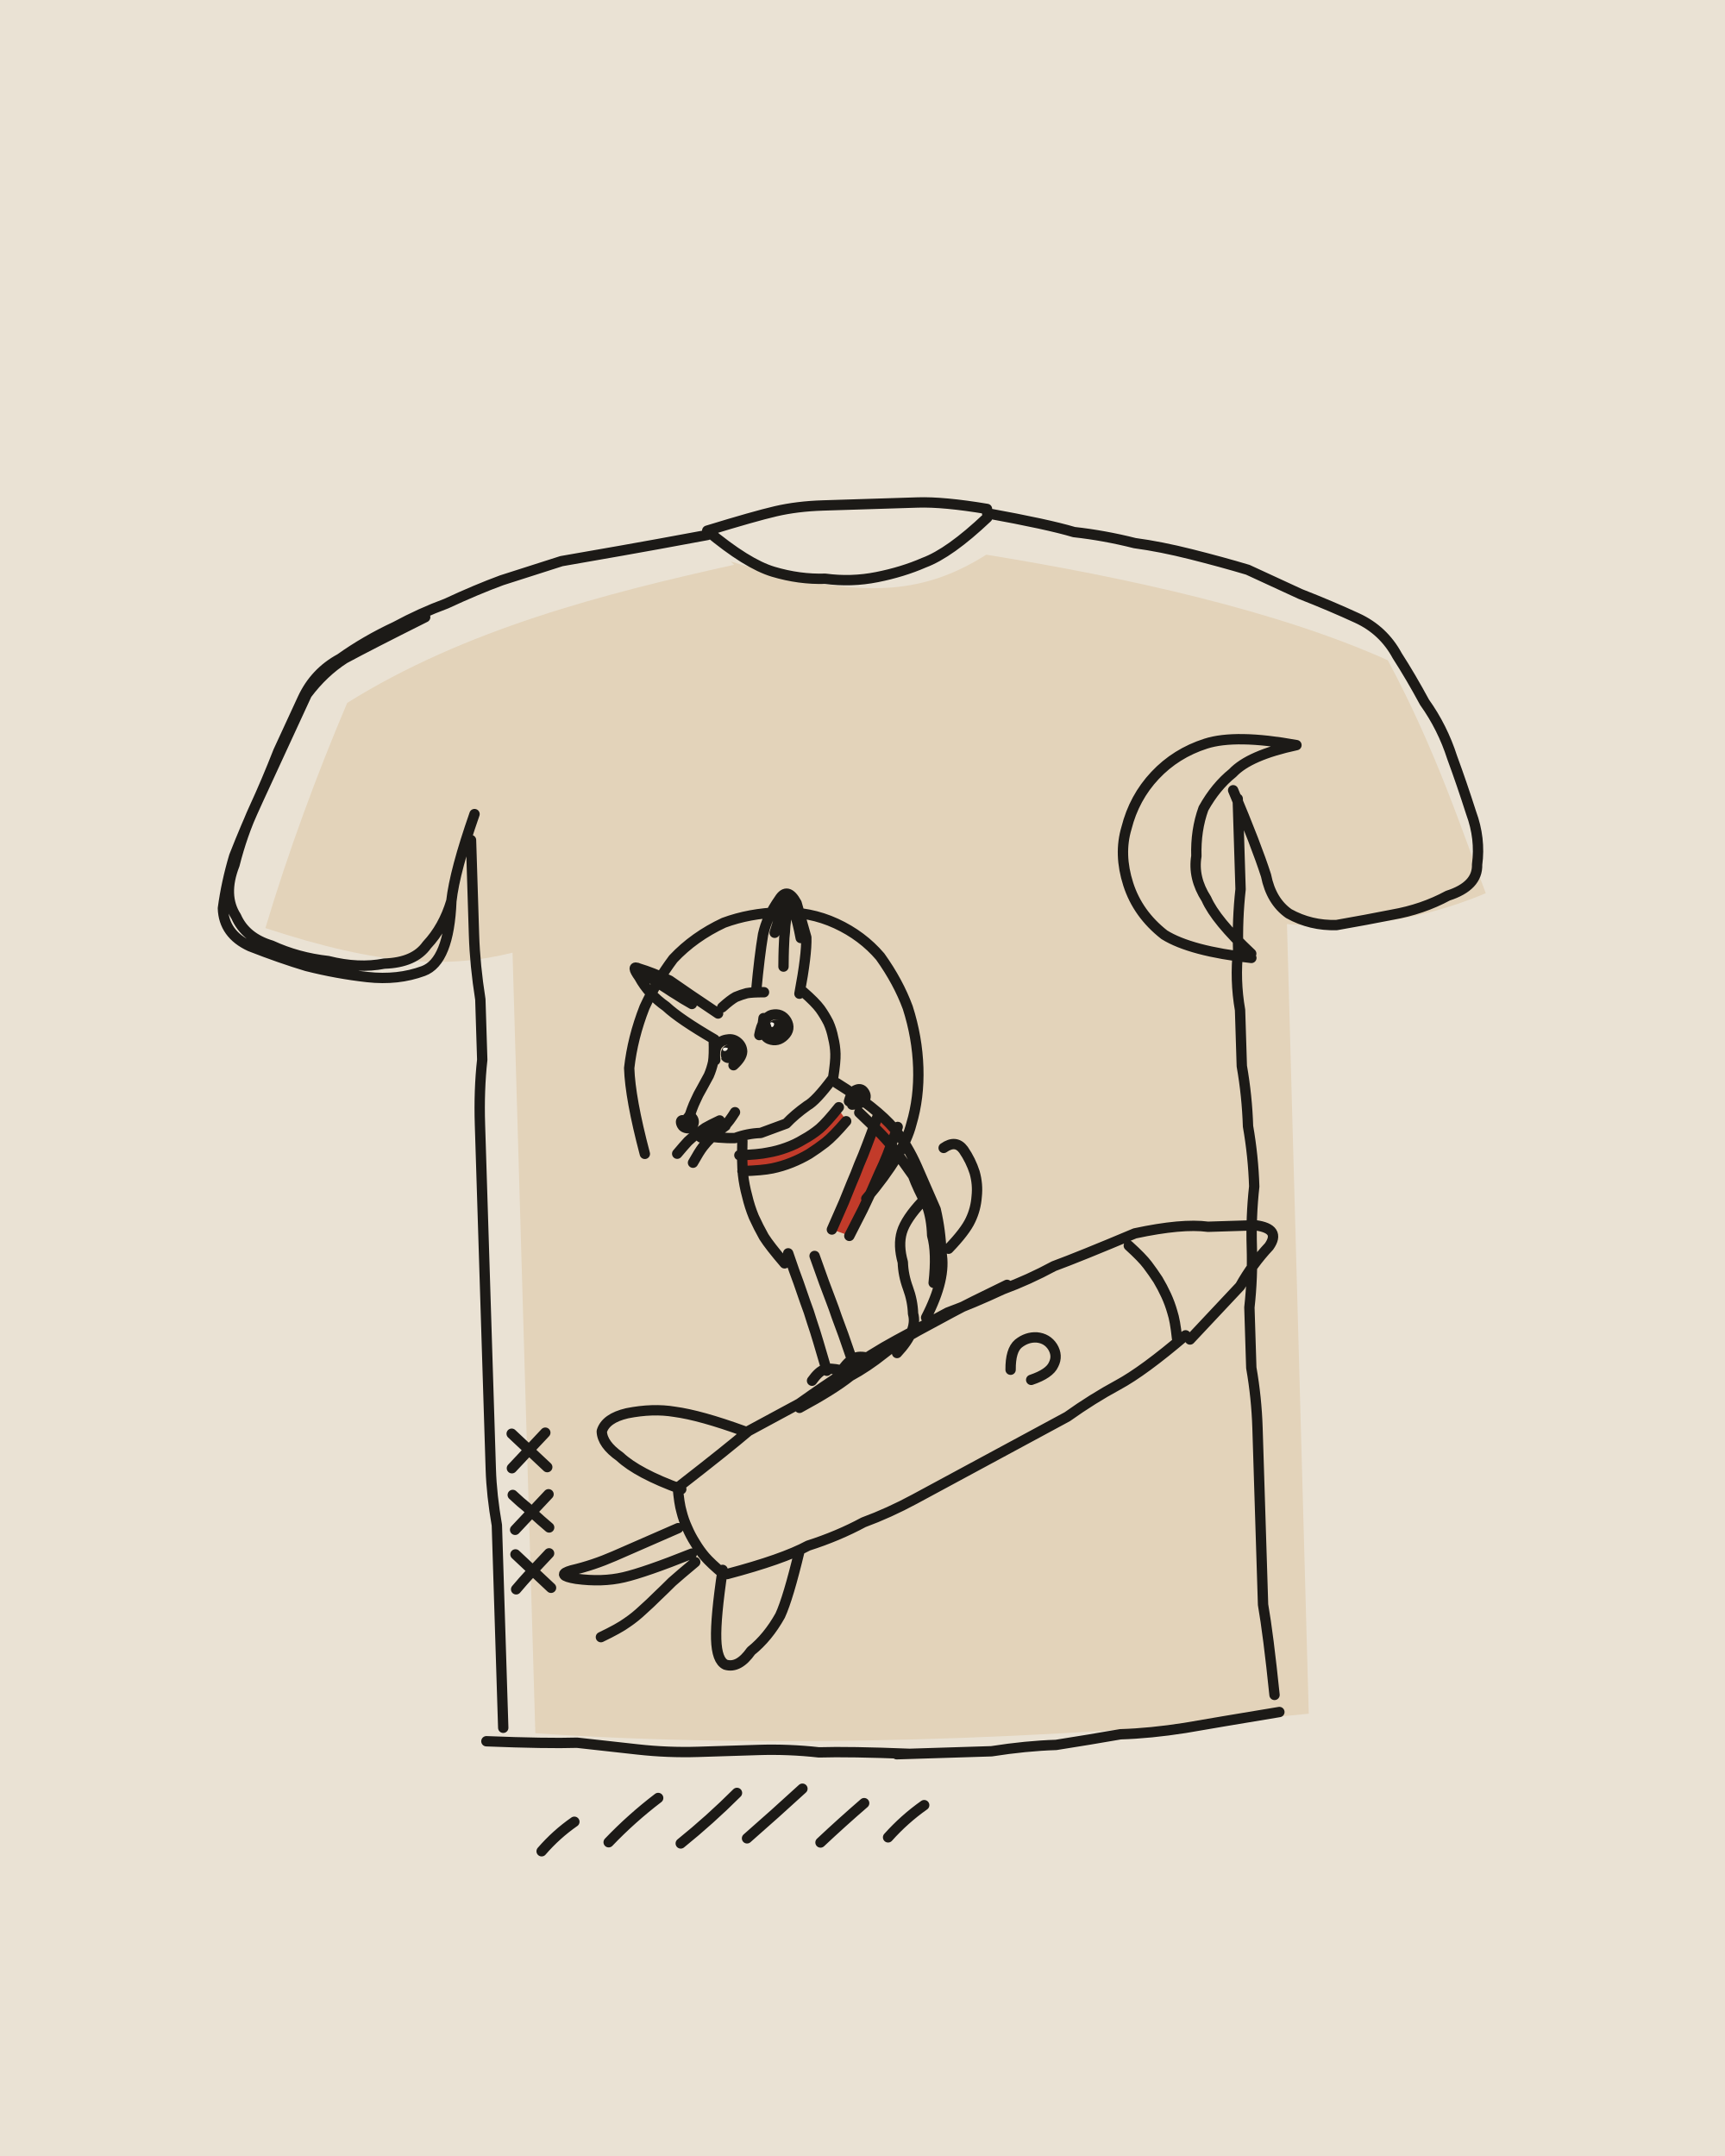
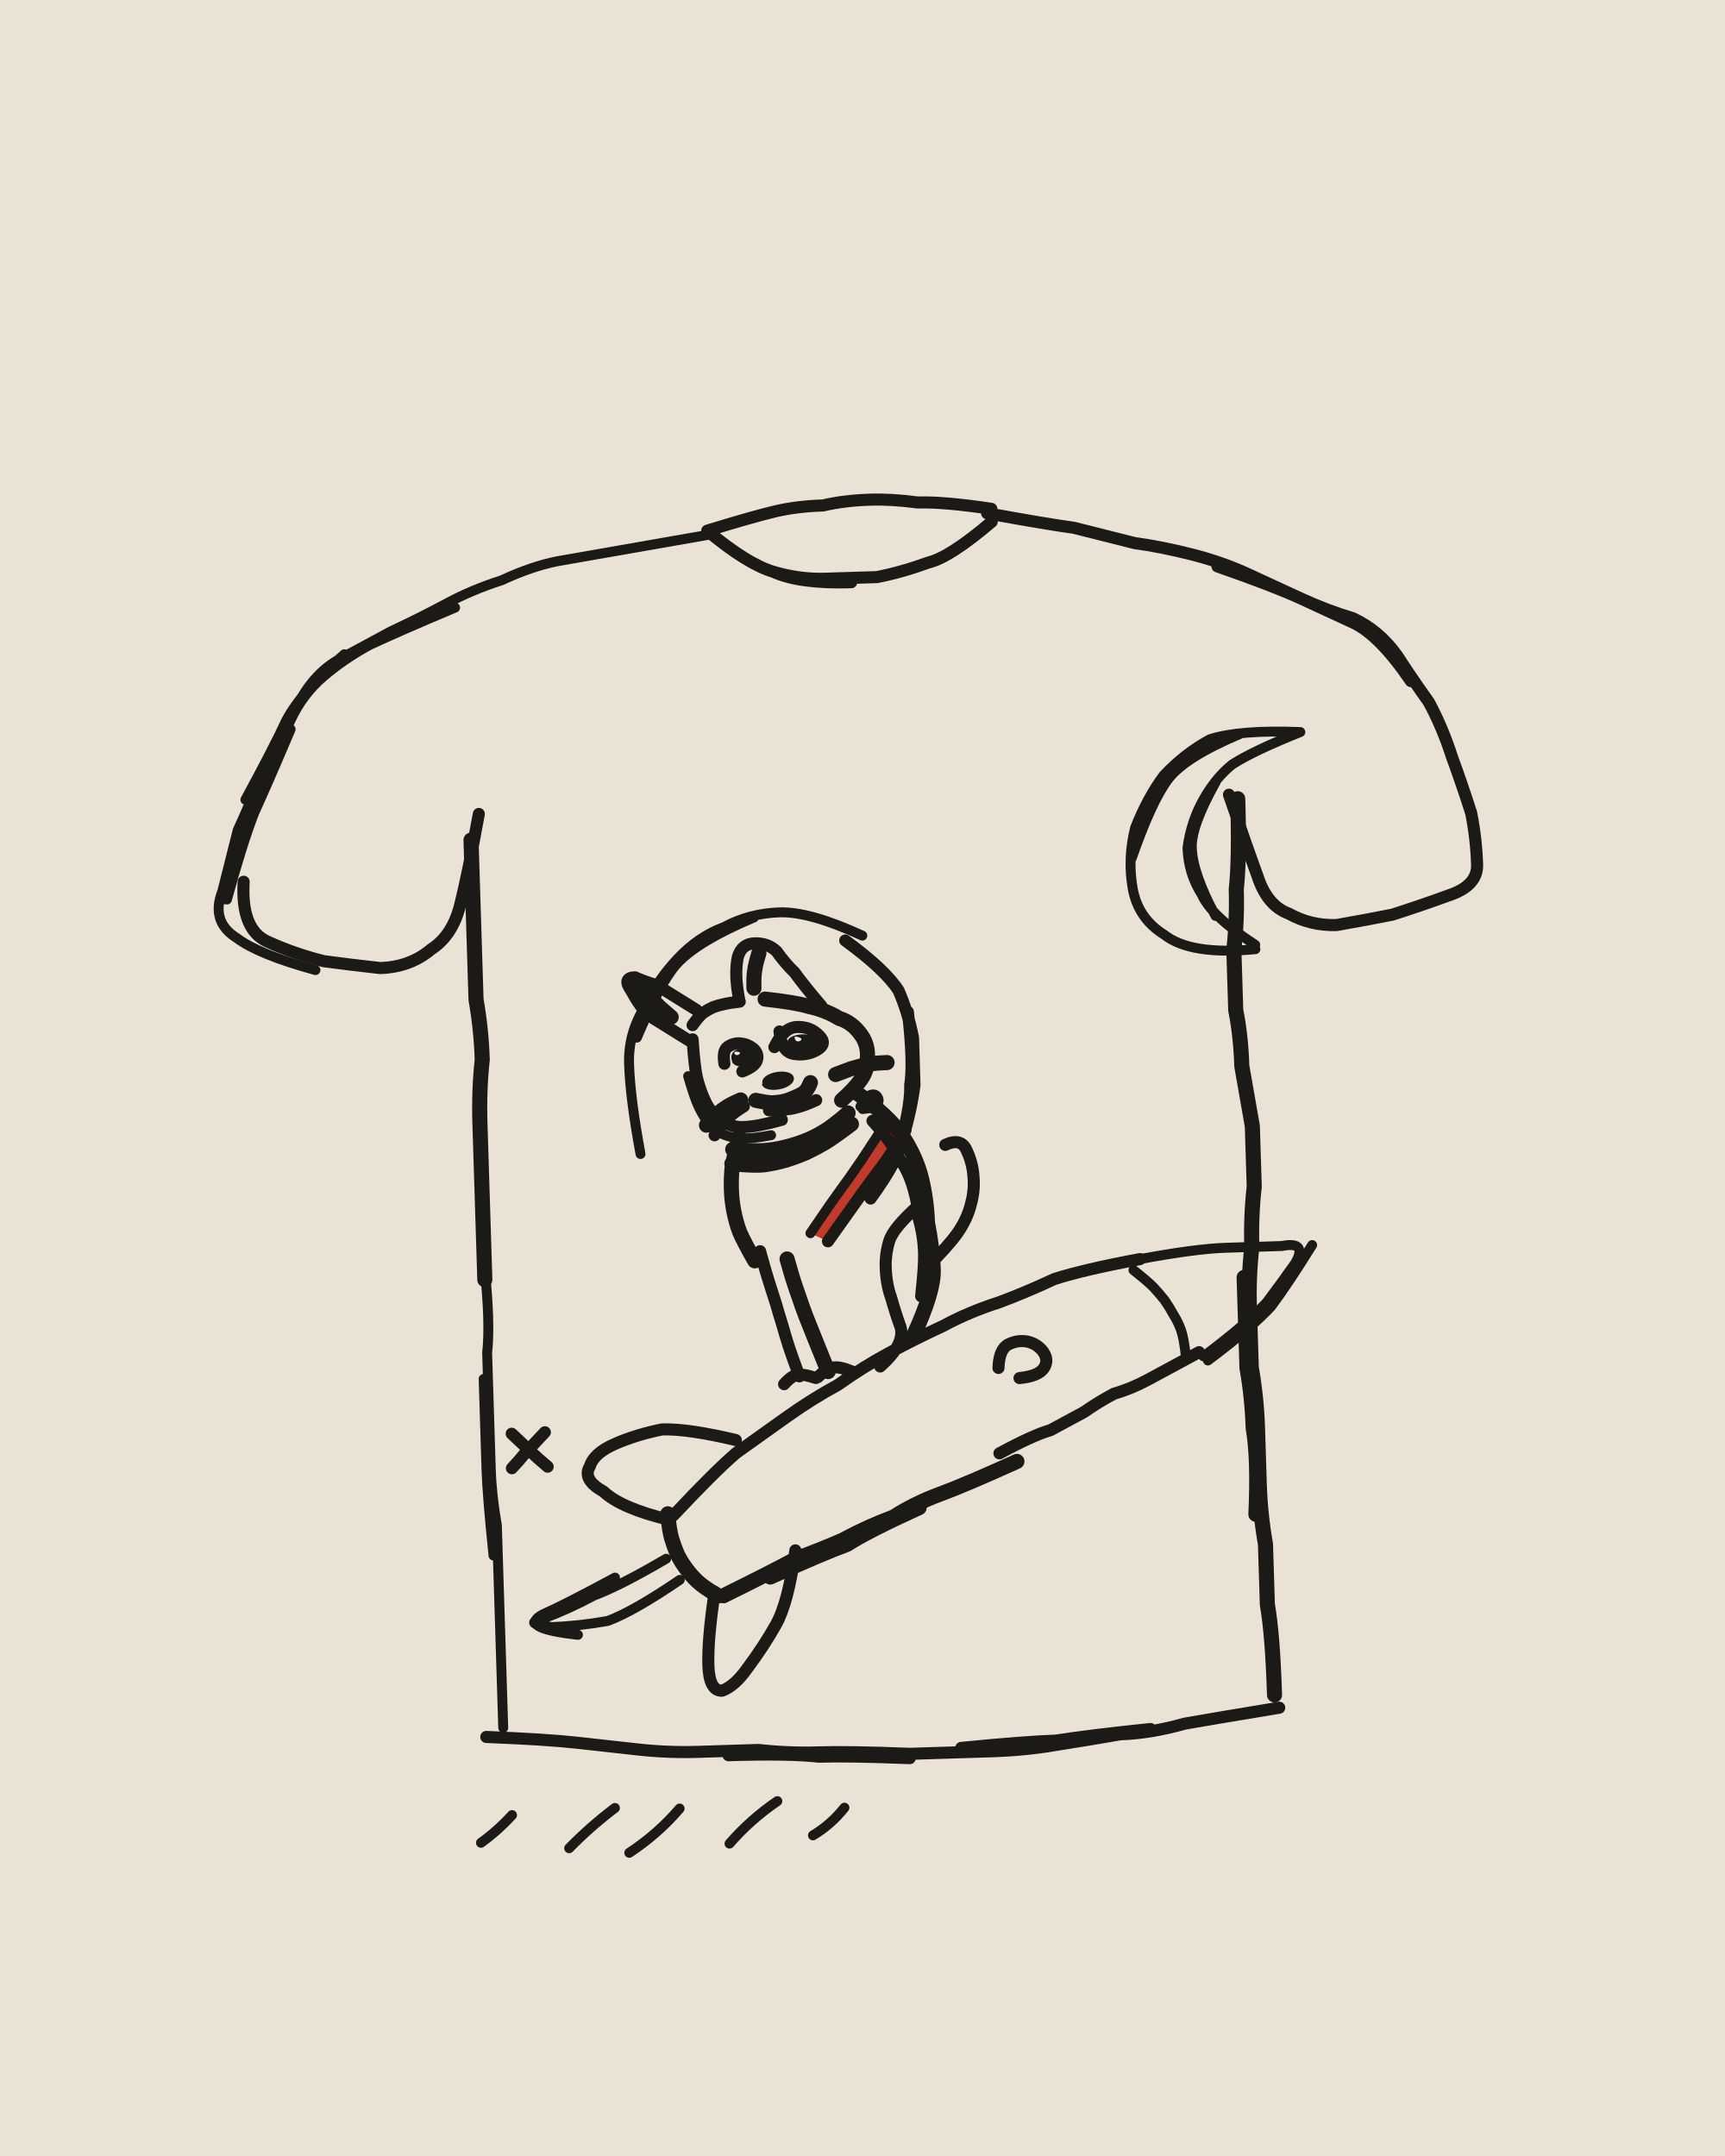
<svg xmlns="http://www.w3.org/2000/svg" viewBox="0 0 400 500" width="400" height="500">
  <path fill="#EAE2D4" d="M0 0h400v500H0z" />
  <g transform="rotate(-1.8 200 250)">
-     <path fill="#E3D3BA" d="M173.2 129.3C202.4 139.3 217.2 138.6 232.5 129.6C264.9 135.9 299.6 144.7 324.8 157C335.3 178.2 340.5 196.3 345.8 211.7C329 218.2 312.4 219.1 299.5 217.4L298.8 400.6C239.4 404.9 173.3 404.9 119.4 399.5L119.8 218.4C105 221.6 89.3 220.6 62.7 210.9C68.5 193.5 75.8 175.5 83.3 159.3C111.1 143.1 143.8 135.8 174 130.1Z" />
-     <path fill="#C23B2A" d="M170.9 266.7C179.2 267.4 188.8 263.4 193.9 256.6L196.3 260.3C190.6 267.4 180 271.3 171.6 270.3ZM202.3 259.1C199.3 267 196 276.3 191.6 284.8L196.2 286.6C200.4 278.9 203.7 269.8 206.9 261.2Z" />
-     <g fill="none" stroke="#1C1A17" stroke-width="2.4" stroke-linecap="round" stroke-linejoin="round">
-       <path d="M168 122q9 8 15 10 6 2 12 2 6 1 12 0 6-1 11-3 6-2 15-10M168 122q11-3 16-4 5-1 11-1 5 0 11 0 5 0 11 0 6 0 16 2M168 123q-13 2-20 3-7 1-14 2-7 2-14 4-6 2-13 5-6 2-12 5-7 3-13 7-6 3-9 9-3 6-6 12-3 7-6 13-3 6-5 13-3 7 0 12 2 5 8 7 6 3 13 4 7 2 13 1 7 0 10-4 4-4 6-10 1-7 6-20M102 140q-13 6-19 9-5 3-9 8-3 6-6 12-3 6-6 12-3 6-6 13-2 6-3 12 0 6 6 9 7 3 13 5 7 2 14 3 7 1 13-1 6-2 7-16M111 192q0 15 0 22 0 7 1 15 0 7 0 14-1 7-1 15 0 7 0 14 0 8 0 22M111 291q0 13 0 20 0 7 0 13 0 7 0 14 0 6 1 13 0 7 0 13 0 7 0 14 0 7 0 20M108 401q14 1 21 1 7 1 14 2 7 1 14 1 7 0 14 0 7 0 14 1 7 0 21 1M203 407q15 0 22 0 8-1 15-1 8-1 15-2 7 0 15-1 7-1 22-3M289 188q0 14 0 21-1 7-1 14-1 7 0 14 0 6 0 13 1 7 1 14 1 7 1 14-1 7-1 14 0 7-1 14 0 7 0 14 1 7 1 14 0 7 0 13 0 7 0 14 0 7 0 14 1 7 2 21M233 120q14 3 20 5 7 1 14 3 6 1 13 3 7 2 13 4 6 3 12 6 7 3 13 6 6 3 9 9 3 5 6 11 4 6 6 13 2 6 4 13 2 6 1 12 0 5-7 7-6 3-13 4-6 1-13 2-6 0-11-3-4-3-5-9-2-7-7-20M303 176q-14-3-21-1-7 2-12 7-5 5-7 12-2 6 0 13 2 7 8 12 6 4 20 6M291 224q-8-8-10-13-3-5-2-10 0-6 2-11 3-5 7-8 4-4 15-6M155 343q11-8 16-12 6-3 12-6 6-4 11-7 6-4 12-7 6-3 12-6 6-2 13-5 6-2 12-5 6-2 19-7M183 326q8-4 12-7 4-2 8-5 4-3 8-5 4-2 8-4 4-2 13-6M262 288q11-2 17-1 6 0 11 0 6 1 3 5-4 4-7 9-4 4-12 12M273 312q-10 8-16 11-6 3-12 7-6 3-12 6-6 3-12 6-6 3-12 6-6 3-12 5-6 3-13 5-6 3-19 6M154.2 343.4q.2 3.9 .7 5.8 .4 1.9 1.2 3.8 .7 1.8 1.7 3.5 1 1.8 2.2 3.3 1.3 1.6 4.2 4.2M260.5 290.8q3 2.9 4.2 4.6 1.2 1.7 2.3 3.5 1 1.8 1.8 3.7 .8 1.9 1.3 3.9 .6 2 .9 6.1M232.2 318.7q.1-4.5 2-6 2-1.5 4.3-1.3 2.4 .3 3.6 2.3 1.2 2.1 .1 4.1-1 2.1-5.3 3.4M170 331q-10-4-16-5-5-1-11 0-5 1-6 4 0 3 4 6 4 4 14 8M182 359q-3 11-5 15-3 5-7 8-3 4-6 3-2-1-2-6 0-5 2-16M154 353q-10 4-15 6-5 2-10 3-4 1 1 2 6 1 11 0 5-1 16-5M157.7 361q-3.7 2.9-5.5 4.4-1.7 1.6-3.5 3.2-1.7 1.6-3.5 3.1-1.8 1.6-3.7 2.8-1.9 1.3-6.2 3.2M166 240q-8-5-11-8-4-3-6-7-2-3 0-2 3 1 7 3 4 3 11 8M149.9 224q2.2 1.6 3.3 2.4 1 .7 2.2 1.5 1.1 .8 2.2 1.5 1.1 .8 3.4 2.2M176 229q1-8 2-13 1-4 4-8 2-3 4 1 1 4 2 8 0 4-2 13M180.7 215.7q1.2-3.6 2-5.4 .9-1.7 .9-2.9 .1-1.1 .7 .5 .7 1.7 1.2 3.5 .6 1.9 1.2 5.7M183.8 210.2q-.4 2.6-.6 4-.1 1.3-.3 2.7-.1 1.3-.2 2.6-.1 1.4-.2 4.1M168 232.6q2-1.7 3.2-2.3 1.3-.5 2.6-.8 1.3-.2 4-.1M186.9 229.6q2.7 2.5 3.8 4.1 1 1.5 1.8 3.2 .7 1.7 1 3.6 .4 1.8 .4 3.7 0 1.8-.7 5.5M165.8 240.3q0 3.3-.3 4.9-.4 1.6-1.1 3.1-.8 1.4-1.7 2.9-.9 1.4-1.6 2.9-.8 1.5-1.9 4.7M161 262q6 1 9 1 3-1 6-1 3-1 6-2 2-2 5-4 2-1 6-6M162.1 262.6q2.5-.6 3.6-1.2 1.2-.6 2.1-1.4 1-.9 2.4-3M166.6 258.8q-2.3 1-3.4 1.6-1.1 .7-2.1 1.4-1.1 .8-2 1.6-.9 .9-2.6 2.8M167.9 260.1q-2.4 1.6-3.4 2.6-1.1 1-2 2.1-.9 1.1-2.4 3.6M166 244.8q-.2-2.6 .7-3.6 .9-1 2.3-1.1 1.3-.2 2.3 .7 1 .9 1 2.2-.1 1.4-2.1 3.1M176.4 239.3q.9-4.1 3.1-4.6 2.2-.4 3.3 1.5 1 1.9-.6 3.4-1.6 1.5-3.5 .7-2-.9-1.2-4.9M171.7 263.8q-.3 5.1-.1 7.7 .2 2.5 .8 5 .5 2.5 1.4 4.9 1 2.4 2.2 4.7 1.3 2.2 4.6 6.3M194 251q9 6 13 11 3 4 5 9 2 5 4 10 1 5 1 10 1 6-4 15M199 258q6 6 8 9 2 3 4 6 1 3 3 7 1 3 1 7 1 4 0 11M213 279q-4 4-5 7-1 3 0 7 0 3 1 6 1 3 1 6 1 4-4 9M181.5 290.1q1.4 4.6 2.2 6.9 .7 2.2 1.4 4.5 .8 2.3 1.4 4.6 .7 2.3 1.3 4.6 .6 2.3 1.8 6.9M187.6 290.9q1.3 4.1 2 6.2 .7 2 1.4 4.1 .7 2 1.3 4 .7 2.1 1.4 4.2 .6 2 1.9 6.1M186.1 319.8q1.6-2.1 2.9-2.5 1.3-.4 3.9 .3M193.3 317.3q1.7-2.1 3-2.5 1.3-.5 3.9 .4M218.7 290.2q4-3.9 5.3-6.5 1.3-2.5 1.6-5.4 .4-2.8-.3-5.6-.8-2.8-2.4-5.3-1.7-2.5-4.6-.6M170.9 267q4.4 0 6.6-.4 2.2-.3 4.3-1 2.2-.7 4.1-1.8 2-1 3.8-2.4 1.7-1.4 4.6-4.8M171.5 270.7q4.6 0 6.9-.4 2.3-.4 4.5-1.2 2.2-.8 4.2-1.9 2-1.2 3.8-2.5 1.9-1.4 5-4.8M203.1 259.3q-1.7 4.3-2.6 6.4-.9 2.2-1.9 4.3-.9 2.2-1.9 4.3-.9 2.1-1.9 4.3-1 2.1-3 6.3M207.8 261.6q-1.7 4.3-2.6 6.4-.9 2.1-2 4.2-1 2.1-2 4.2-1 2-2.1 4.1-1.1 2-3.3 6M196.7 255.3q.7-2.3 1.8-2.6 1.1-.4 1.7 .5 .7 1 .1 1.9-.6 .9-2.9 1M149 266q-3-13-3-20 1-7 4-14 3-6 7-11 5-5 12-8 6-2 13-2 7 0 13 3 6 3 10 8 4 6 6 12 2 7 2 14 0 7-2 13-2 7-11 17M116.1 329.9q2 2 3 3 1 1 2 2 1 1 3 3M123.9 329.9q-2 2-3 3-1 1-2 2-1 1-3 3M115.9 344.1q2 2 3.1 2.9 1 1 2 2 1 1 3.1 2.9M124.2 344.2q-2 2-3 3-1 1-2 2-1 1-3 3M116.1 357.9q2 2 3 3 1 1 2 2 1 1 3 3M123.9 357.9q-2 2-3 3-1 1-2 2-1 1-2.9 3.1M120 426.9q3.5-3.8 7.8-6.6M135.6 425.3q5.5-5.4 11.8-9.9M152.3 426.1q7-5.3 13.4-11.3M167.7 425.4q6.7-5.5 13.2-11.1M184.7 426.9q5.1-4.5 10.4-8.8M200.4 426.2q3.9-4.1 8.6-7.2" />
+     <path fill="#C23B2A" d="M169.5 265.2C177.7 266.9 188.9 264.1 196.1 258L197.6 261.3C189.7 267.9 177.5 270.7 169.2 268.5ZM204.3 259.9C199.1 267.9 193.3 277.1 186.7 285.6L191.4 287.9C197.3 280.1 203 270.6 208.5 261.7Z" />
+     <g fill="none" stroke="#1C1A17" stroke-width="2.8" stroke-linecap="round" stroke-linejoin="round">
+       <path d="M168 122q9 8 15 10 6 2 12 2 6 0 12 0 6-1 12-3 5-1 15-9M168 122q9 8 15 10 6 3 18 3M168 122q11-3 16-4 5-1 11-1 5-1 11-1 5 0 11 1 6 0 17 2M58 200q-1 11 5 14 6 3 13 5 6 1 13 2 7 0 12-4 5-3 7-10 2-7 5-21M108 400q14 1 21 2 7 1 14 2 7 1 14 1 7 0 14 0 7 1 14 1 7 0 21 1M164 406q14 0 21 1 7 0 21 1M203 407q15 0 22 0 8 0 15-1 8-1 15-2 7 0 15-2 7-1 22-3M218 406q15-1 22-1 8-1 22-2M233 120q14 3 20 4 7 2 14 4 6 1 13 3 7 2 13 5 6 3 12 6 6 3 12 5 6 3 10 9 3 5 7 11 3 6 5 13 2 6 4 13 1 6 1 12 0 5-7 7-6 2-13 4-6 1-13 2-6 0-11-3-5-2-7-9-2-6-6-19M286 134q13 5 19 8 6 3 12 6 6 3 13 14M153 350q10-10 15-14 6-4 12-8 6-4 12-7 6-4 12-7 6-3 13-6 6-3 13-5 6-2 13-5 7-2 20-4M276 316q-8 4-12 6-4 2-8 3-4 2-7 4-4 2-8 4-4 1-12 5M229.4 318.2q.3-4.4 2.5-5.4 2.2-1 4.4-.5 2.3 .6 3.6 2.5 1.3 2 0 3.8-1.3 1.8-5.7 2.1M168 333q-11-3-17-3-6 1-11 3-5 2-6 5-2 3 3 6 4 4 15 7M181 359q-2 12-5 17-3 5-7 10-3 4-6 5-3 0-3-6 0-6 2-17M160.9 239.8q.2 5.9 .7 8.8 .6 2.9 1.8 5.7 1.2 2.8 3.6 4.5 2.3 1.8 5.3 1.7 3 0 8.7-1.4M161 236.5q1.6-2.1 2.6-2.8 1.1-.7 2.3-1.2 1.2-.4 2.4-.6 1.3-.3 3.8-.5M160 240q-6-4-9-6-2-2-4-6-2-3 1-3 2 1 5 2 3 2 9 6M172 231q-1-6 0-10 1-3 4-3 3 0 5 2 2 3 4 5 2 3 6 8M178.1 256.8q2.8 .1 4.2-.1 1.4-.1 2.8-.5 1.4-.3 4-1.4M172.3 255.7q-2.1 1.2-3 2-1 .8-1.8 1.6-.8 .9-2.2 2.9M168.1 245.7q-.4-3.1 .9-3.9 1.4-.9 3-.7 1.6 .2 2.9 1.3 1.2 1.1 .8 2.6-.4 1.5-3.5 2.6M179.8 242.2q2.3-4.5 5.4-4.5 3.1 0 5 2.1 2 2-.6 3.4-2.5 1.3-5.4 .7-2.8-.6-3.1-5.3M202 260q5 6 6 9 2 3 3 7 1 4 1 7 1 4 1 8 0 3-1 10M212 280q-6 5-7 8-1 3-1 6 0 4 1 7 1 4 2 7 1 4-5 9M175 289.4q1.2 5 1.9 7.4 .7 2.5 1.4 4.9 .6 2.4 1.3 4.9 .6 2.4 1.3 4.9 .7 2.4 2.3 7.2M179.6 320.4q1.9-2 3.3-2.1 1.4-.1 4.1 .9M187.5 319q2.1-2 3.6-2.1 1.5-.2 4.2 1M215.9 292.1q4.3-4.2 5.9-6.8 1.7-2.6 2.5-5.6 .9-3 .7-6.1-.1-3.1-1.4-6.1-1.2-3-4.9-1.4M209.6 262.4q-2.9 4.4-4.4 6.5-1.6 2.1-3.3 4.2-1.6 2-3.2 4.1-1.6 2.1-3.2 4.2-1.6 2.1-4.7 6.2M197 218q9 7 12 12 2 5 3 11 0 6 0 11-1 6-3 12-1 5-8 14M211 235q1 12 0 17 0 6-4 17M116.1 329.9q2 2 3 3 1 1 2 2 1 1 3.1 2.9M123.8 329.8q-2 2-3 3-1 1-2 2-.9 1.1-2.9 3.1" />
+       <path stroke-width="2.3" d="M168 123q-14 2-21 3-7 1-14 2-6 1-13 4-7 2-13 5-6 3-13 6-6 3-12 6-6 3-10 10-3 6-6 12-3 7-6 13-2 6-7 20M70 165q-6 13-9 19-3 7-7 20M109 138q-13 5-20 8-6 3-11 7-5 4-8 10-3 6-7 12-3 7-6 13-2 7-4 14-3 7 3 11 5 4 18 8M83 148q-10 8-14 15-3 6-10 18M111 291q1 13 0 20 0 7 0 13 0 7 0 14 0 6 1 13 0 7 0 13 0 7 0 14 0 7 0 20M110 317q0 14 0 21 0 6 1 20M304 173q-14-1-21 1-6 3-11 8-4 5-7 12-2 7-1 14 1 7 7 11 6 5 21 4M290 173q-13 5-17 10-4 5-9 18M292 222q-10-7-12-12-3-5-3-11 1-6 4-11 3-5 7-8 5-3 16-7M283 215q-5-10-5-16 0-5 6-15M263 294q13-2 20-2 6 0 13 0 6-1 3 4-3 4-7 9-5 5-15 12M303 292q-6 9-10 14-5 5-15 12M261.4 296.5q3.1 2.6 4.5 4.1 1.3 1.5 2.5 3.1 1.1 1.7 2 3.5 1 1.7 1.6 3.6 .6 1.9 .9 5.9M151 360q-11 6-17 8-6 3-12 5-5 1 2 2 6 0 13-1 6-2 17-9M139 364q-12 6-17 8-6 3 8 5M159.6 248.3q1.1 4.3 1.9 6.4 .8 2.1 2.1 4.1 1.3 2 3.4 3.1 2.2 1.1 4.6 1.2 2.3 .2 6.8-.5M205.3 260.3q-3 4.3-4.5 6.4-1.5 2.2-3.1 4.3-1.5 2.1-3.1 4.1-1.6 2.1-3.2 4.2-1.5 2.1-4.6 6.3M199.3 256.6q1.3-2.2 2.4-2.6 1.2-.4 1.7 .6 .5 .9-.4 1.7-.8 .8-3.2 .9M148 266q-2-13-2-21 0-7 4-13 3-6 8-11 5-5 11-7 6-3 13-3 7 0 19 6M148 239q6-13 10-17 5-5 18-10M106 424.5q4-2.7 7.4-6.2M126.4 426.4q5.1-4.9 10.9-9M140.3 427.9q6.7-4.1 12-9.9M163.6 426.5q5.1-5.5 11.4-9.5M183 425.2q4.3-2.4 7.5-6.2" />
+       <path stroke-width="3.5" d="M111 192q0 15 0 22 0 7 0 15 1 7 1 14-1 7-1 15 0 7 0 14 0 8 0 22M289 188q0 14-1 21 0 7-1 14 0 7 0 14 1 6 1 13 1 7 2 14 0 7 0 14-1 7-1 14-1 7-1 14 0 7 0 14 1 7 1 14 0 7 0 13 0 7 1 14 0 7 0 14 1 7 1 21M287 299q0 14 0 21 1 7 1 14 1 7 0 20M233 340q-12 5-18 7-6 2-11 5-6 2-12 5-5 2-11 4-6 3-17 8M210 350q-12 5-17 8-6 2-18 7M151.7 349.6q.2 3.8 .7 5.7 .5 1.9 1.2 3.7 .8 1.8 2 3.5 1.1 1.6 2.5 3 1.4 1.4 4.7 3.5M178 231q7 1 10 2 4 1 7 3 3 1 5 4 2 3 1 7 0 3-6 8M156.1 234.5q-1.9-1.7-2.8-2.6-.8-.9-1.7-1.9-.8-.9-2.3-2.9M175.5 228.4q0-2.8 .3-4.1 .2-1.4 1.1-4M175.1 254.4q2.4 .6 3.7 .7 1.3 0 2.5-.2 1.2-.2 2.4-.7 1.2-.4 2.3-1 1.1-.6 1.9-2.5M171.6 254.2q-2.3 .9-3.4 1.6-1 .6-2 1.4-1 .8-2.7 2.6M193.8 249q2.3-.8 3.5-1.2 1.2-.3 2.4-.6 1.2-.3 2.4-.4 1.2-.2 3.7-.2M171 262.8q-1.5 4.7-1.9 7.2-.3 2.4-.3 4.9 0 2.5 .4 5 .4 2.5 1.2 4.9 .9 2.3 3.3 6.8M198 253q8 6 11 11 3 5 4 10 1 5 1 10 1 6 1 11 0 5-5 15M181.2 291.4q1.1 4.5 1.8 6.7 .7 2.3 1.4 4.5 .7 2.2 1.5 4.3 .8 2.2 1.6 4.4 .8 2.2 2.4 6.5M169.4 265.6q4.8 .6 7.2 .5 2.5-.1 4.8-.6 2.4-.5 4.7-1.3 2.3-.8 4.4-2 2.1-1.1 5.9-4.2M169.1 268.9q5 .7 7.5 .5 2.6-.3 5-.9 2.5-.7 4.8-1.6 2.3-1 4.5-2.2 2.1-1.2 6.2-4.1" />
    </g>
-     <path fill="#1C1A17" d="M156.9 260.4C155.7 258.4 157 257.1 158.2 257.3C159 256.1 160.9 256.2 161.6 258C162.2 259.7 161 261 160.2 261.4C159 261.9 157.3 261.3 156.8 260.2ZM168.4 244C167.3 241.8 170.7 240.3 171.4 242.6C172.2 244.6 169.1 246 168.3 243.8ZM178.9 238.5C178.2 236.2 181.8 234.8 182.6 237.2C183.5 239.4 179.7 240.4 179 238.7ZM167.5 244.5C166.5 241.5 170.4 239.7 171.5 242.5C172.5 245.2 168.5 246.8 167.3 244.4ZM178.2 238.8C176.9 236.2 181.6 234.5 182.7 237.1C183.6 239.5 179.7 241.6 178.2 238.8Z" />
-     <path fill="#F4EFE6" d="M167.9 242.4C167.7 242 168.3 241.8 169 242.1C169 242.6 168.1 243.1 167.8 242.4ZM179.1 236.9C178.8 236.3 179.5 236.3 179.9 236.7C180 237.4 179.2 237.9 179.2 237.2Z" />
+     <path fill="#1C1A17" d="M176.8 250.7C176 247.8 183.8 246.8 184.1 249.5C184.2 252.2 177 253.2 176.6 250.6ZM170.7 245C169.3 242.7 173.7 241.5 174.9 243.9C175.8 246.1 171.5 247.2 170.6 244.8ZM184 242C183 239.4 189.2 238.7 190.5 241.2C191.4 243.5 185 244.1 184.1 242.2ZM170 245.4C168.6 242.3 173.3 241.1 174.7 243.8C175.8 246.5 171.2 247.5 169.8 245.3ZM183.2 241.9C181.3 239.3 188.7 238.4 190.3 241C191.2 243.4 184.8 244.7 183.2 241.9Z" />
+     <path fill="#F4EFE6" d="M170.6 243.4C170.1 243 171 242.8 171.8 243.2C171.8 243.7 170.9 244.1 170.5 243.4ZM184.6 240.3C184.2 239.7 185.4 239.9 186.1 240.4C186.3 241 184.9 241.4 184.7 240.6Z" />
  </g>
</svg>
